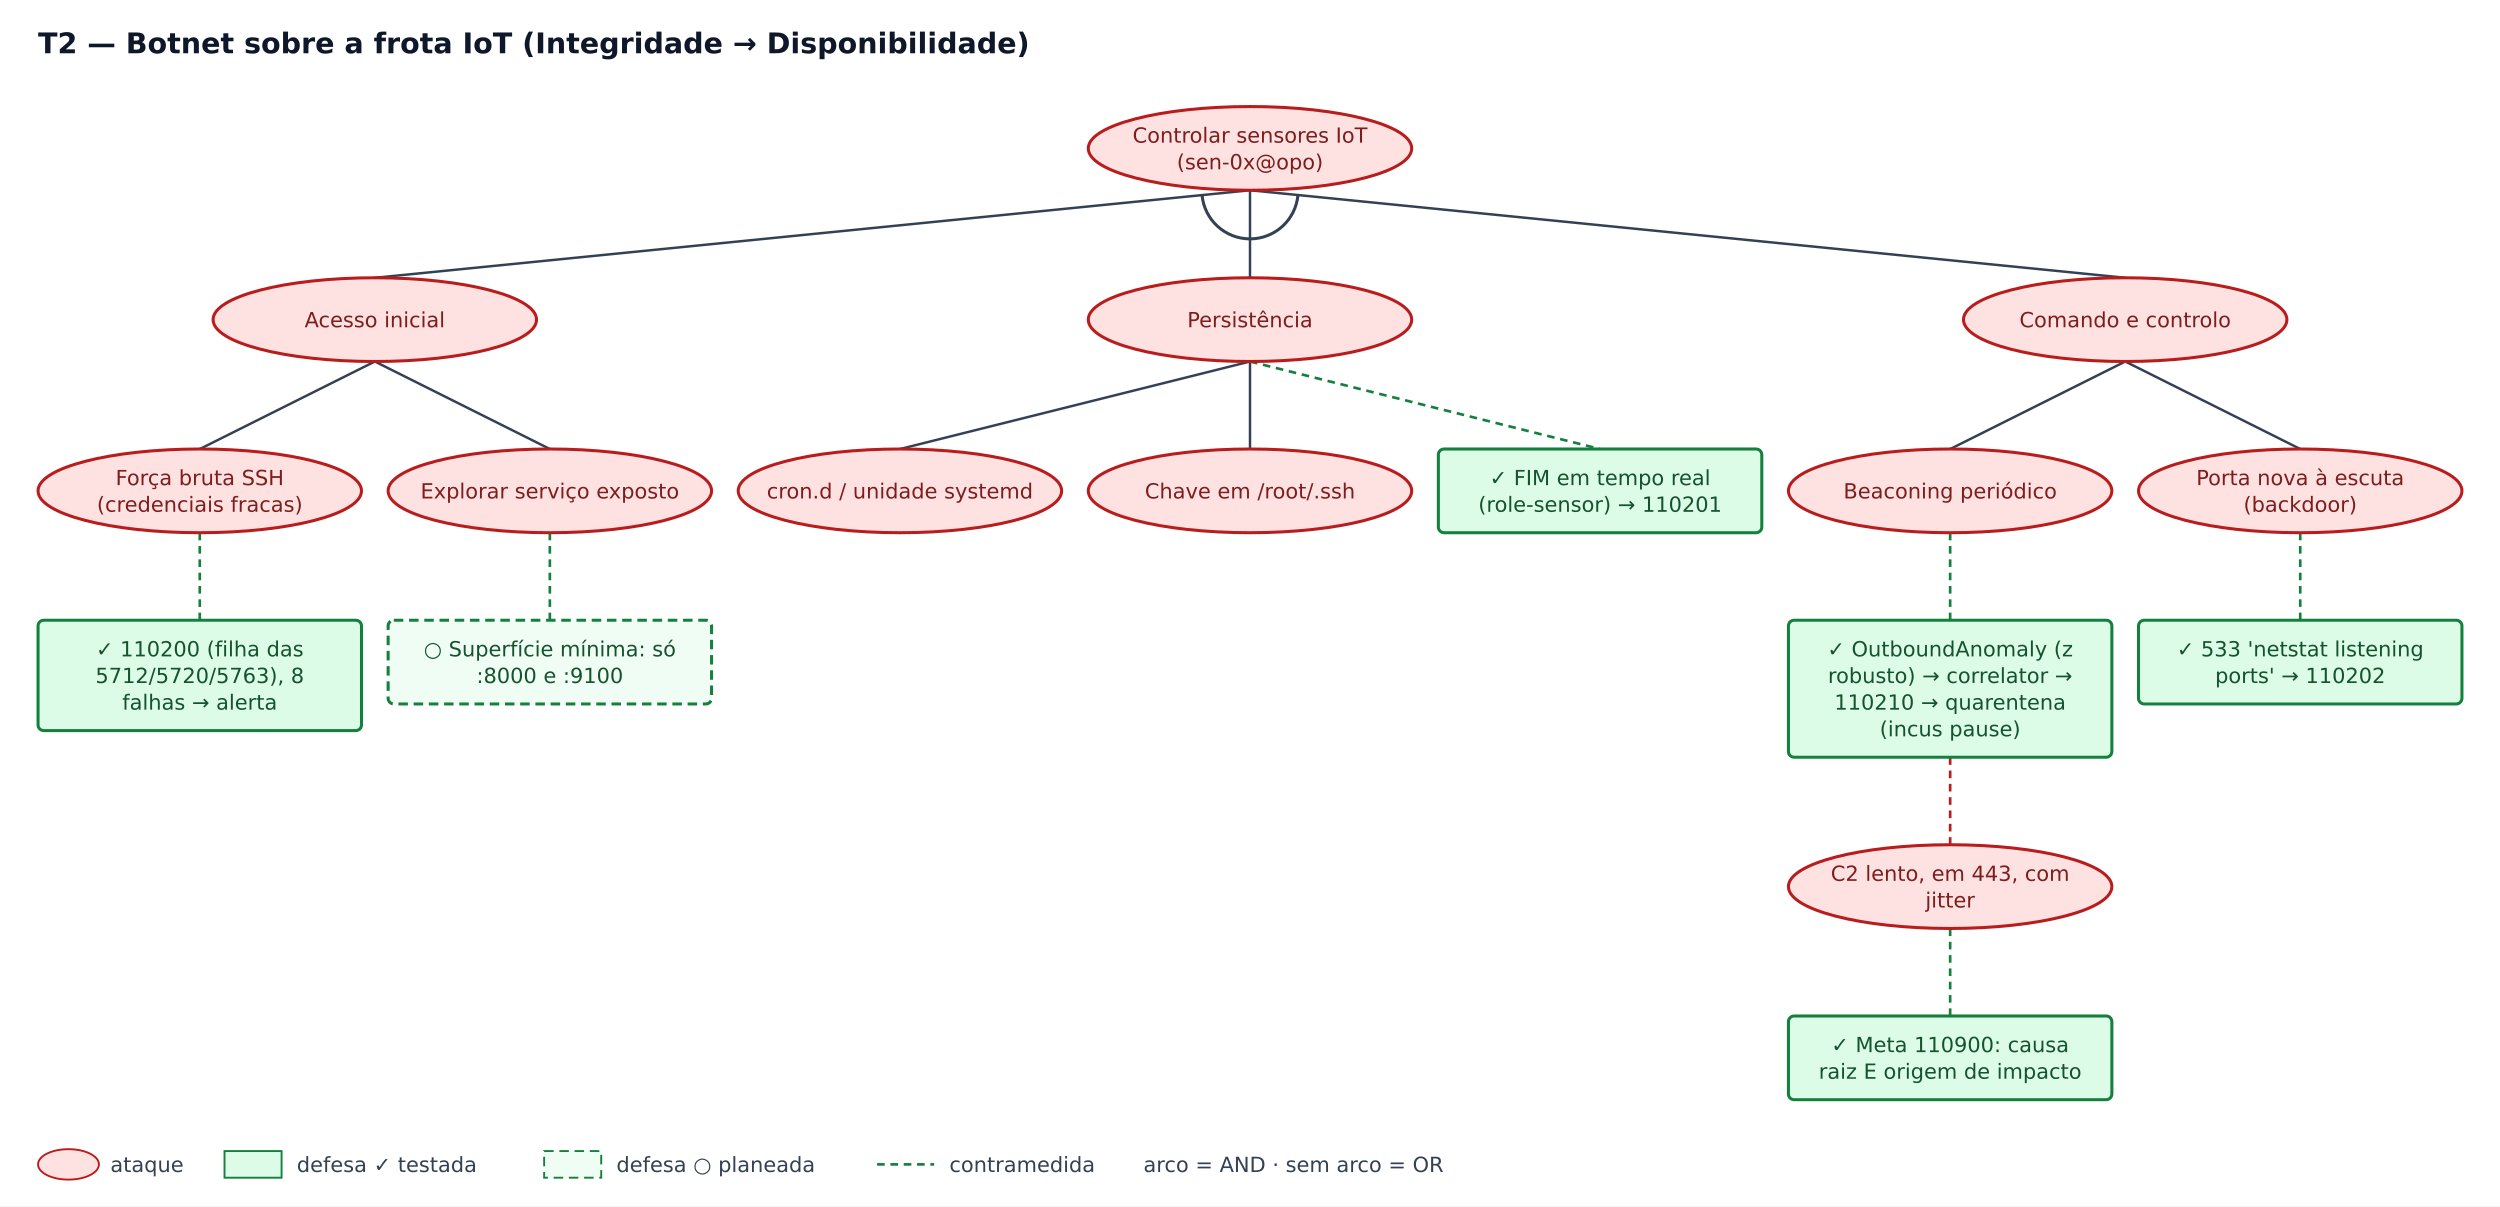
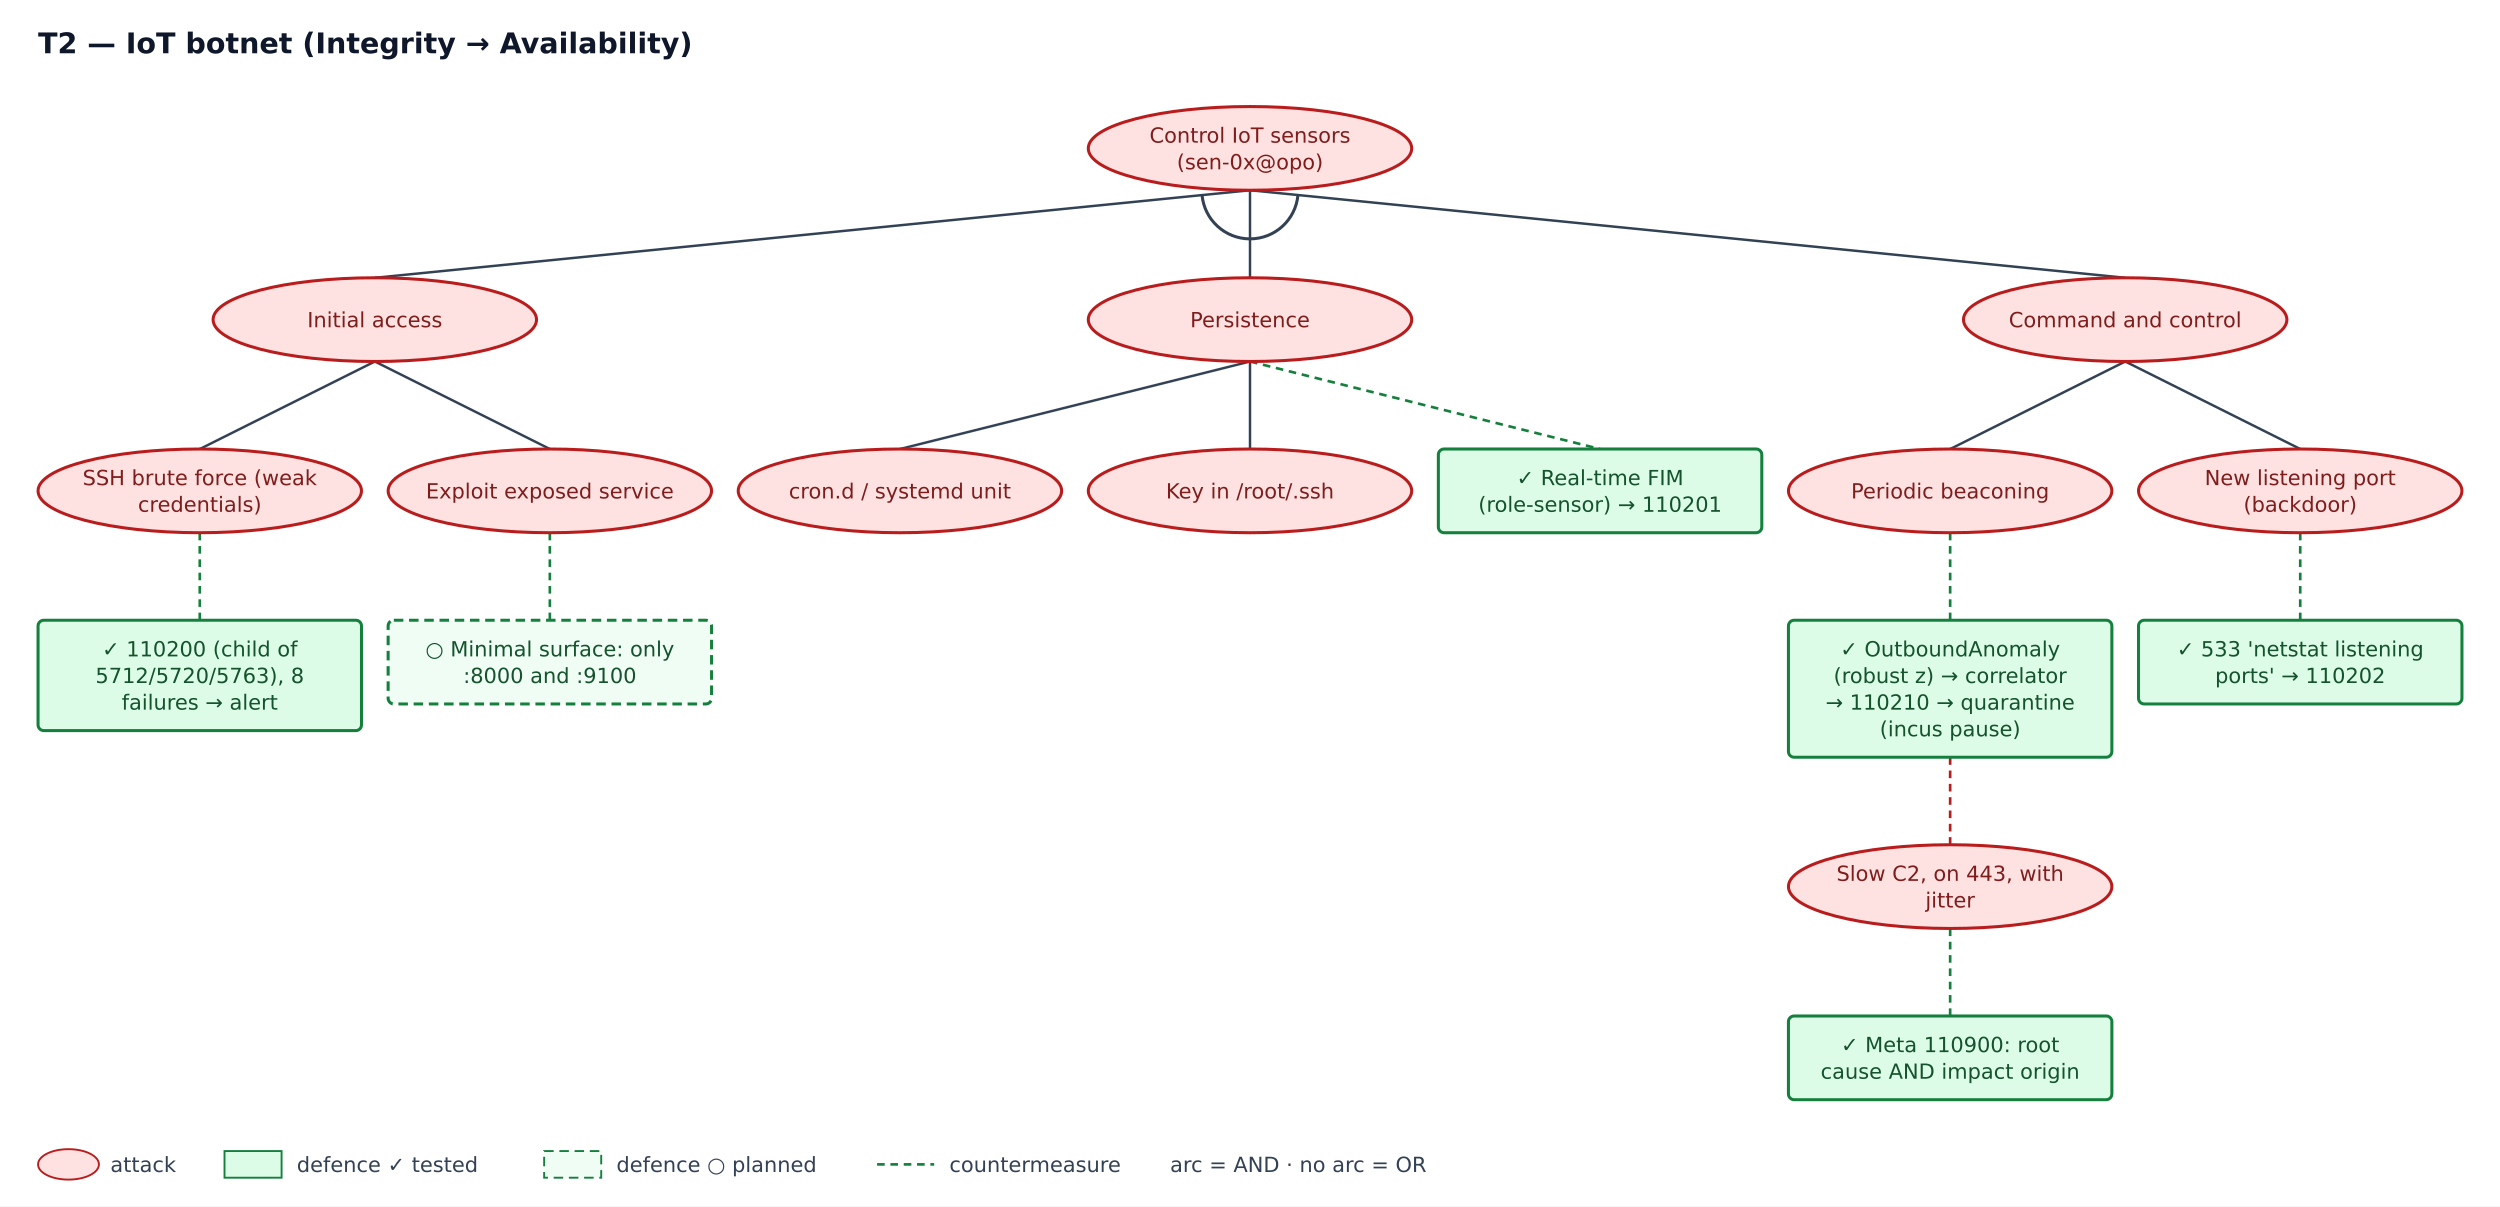
<svg xmlns="http://www.w3.org/2000/svg" width="1314" height="634" viewBox="0 0 1314 634" font-family="DejaVu Sans, Arial, sans-serif">
  <rect width="100%" height="100%" fill="#ffffff" />
-   <text x="20" y="28" font-size="15" font-weight="bold" fill="#0f172a">T2 — Botnet sobre a frota IoT (Integridade → Disponibilidade)</text>
+   <text x="20" y="28" font-size="15" font-weight="bold" fill="#0f172a">T2 — IoT botnet (Integrity → Availability)</text>
  <line x1="657.0" y1="100.0" x2="197.0" y2="146.0" stroke="#334155" stroke-width="1.3" />
  <line x1="657.0" y1="100.0" x2="657.0" y2="146.0" stroke="#334155" stroke-width="1.3" />
  <line x1="657.0" y1="100.0" x2="1117.0" y2="146.0" stroke="#334155" stroke-width="1.3" />
  <path d="M 631.8 102.5 A 25.3 25.3 0 0 0 682.2 102.5" fill="none" stroke="#334155" stroke-width="1.6" />
  <line x1="197.0" y1="190.0" x2="105.0" y2="236.0" stroke="#334155" stroke-width="1.3" />
  <line x1="197.0" y1="190.0" x2="289.0" y2="236.0" stroke="#334155" stroke-width="1.3" />
  <line x1="105.0" y1="280.0" x2="105.0" y2="326.0" stroke="#15803d" stroke-width="1.4" stroke-dasharray="4 3" />
  <line x1="289.0" y1="280.0" x2="289.0" y2="326.0" stroke="#15803d" stroke-width="1.4" stroke-dasharray="4 3" />
  <line x1="657.0" y1="190.0" x2="473.0" y2="236.0" stroke="#334155" stroke-width="1.3" />
  <line x1="657.0" y1="190.0" x2="657.0" y2="236.0" stroke="#334155" stroke-width="1.3" />
  <line x1="657.0" y1="190.0" x2="841.0" y2="236.0" stroke="#15803d" stroke-width="1.4" stroke-dasharray="4 3" />
  <line x1="1117.0" y1="190.0" x2="1025.0" y2="236.0" stroke="#334155" stroke-width="1.3" />
  <line x1="1117.0" y1="190.0" x2="1209.0" y2="236.0" stroke="#334155" stroke-width="1.3" />
  <line x1="1025.0" y1="280.0" x2="1025.0" y2="326.0" stroke="#15803d" stroke-width="1.4" stroke-dasharray="4 3" />
  <line x1="1025.0" y1="398.0" x2="1025.0" y2="444.0" stroke="#b91c1c" stroke-width="1.4" stroke-dasharray="4 3" />
  <line x1="1025.0" y1="488.0" x2="1025.0" y2="534.0" stroke="#15803d" stroke-width="1.4" stroke-dasharray="4 3" />
  <line x1="1209.0" y1="280.0" x2="1209.0" y2="326.0" stroke="#15803d" stroke-width="1.4" stroke-dasharray="4 3" />
  <rect x="20.0" y="326.0" width="170" height="58" rx="3" fill="#dcfce7" stroke="#15803d" stroke-width="1.6" />
-   <text x="105.0" y="345.0" text-anchor="middle" font-size="11" fill="#14532d">✓ 110200 (filha das</text>
+   <text x="105.0" y="345.0" text-anchor="middle" font-size="11" fill="#14532d">✓ 110200 (child of</text>
  <text x="105.0" y="359.0" text-anchor="middle" font-size="11" fill="#14532d">5712/5720/5763), 8</text>
-   <text x="105.0" y="373.0" text-anchor="middle" font-size="11" fill="#14532d">falhas → alerta</text>
+   <text x="105.0" y="373.0" text-anchor="middle" font-size="11" fill="#14532d">failures → alert</text>
  <ellipse cx="105.0" cy="258.0" rx="85" ry="22.0" fill="#fee2e2" stroke="#b91c1c" stroke-width="1.6" />
-   <text x="105.0" y="255.0" text-anchor="middle" font-size="11" fill="#7f1d1d">Força bruta SSH</text>
-   <text x="105.0" y="269.0" text-anchor="middle" font-size="11" fill="#7f1d1d">(credenciais fracas)</text>
+   <text x="105.0" y="255.0" text-anchor="middle" font-size="11" fill="#7f1d1d">SSH brute force (weak</text>
+   <text x="105.0" y="269.0" text-anchor="middle" font-size="11" fill="#7f1d1d">credentials)</text>
  <rect x="204.0" y="326.0" width="170" height="44" rx="3" fill="#f0fdf4" stroke="#15803d" stroke-width="1.6" stroke-dasharray="5 3" />
-   <text x="289.0" y="345.0" text-anchor="middle" font-size="11" fill="#14532d">○ Superfície mínima: só</text>
-   <text x="289.0" y="359.0" text-anchor="middle" font-size="11" fill="#14532d">:8000 e :9100</text>
+   <text x="289.0" y="345.0" text-anchor="middle" font-size="11" fill="#14532d">○ Minimal surface: only</text>
+   <text x="289.0" y="359.0" text-anchor="middle" font-size="11" fill="#14532d">:8000 and :9100</text>
  <ellipse cx="289.0" cy="258.0" rx="85" ry="22.0" fill="#fee2e2" stroke="#b91c1c" stroke-width="1.6" />
-   <text x="289.0" y="262.0" text-anchor="middle" font-size="11" fill="#7f1d1d">Explorar serviço exposto</text>
+   <text x="289.0" y="262.0" text-anchor="middle" font-size="11" fill="#7f1d1d">Exploit exposed service</text>
  <ellipse cx="197.0" cy="168.0" rx="85" ry="22.0" fill="#fee2e2" stroke="#b91c1c" stroke-width="1.6" />
-   <text x="197.0" y="172.0" text-anchor="middle" font-size="11" fill="#7f1d1d">Acesso inicial</text>
+   <text x="197.0" y="172.0" text-anchor="middle" font-size="11" fill="#7f1d1d">Initial access</text>
  <ellipse cx="473.0" cy="258.0" rx="85" ry="22.0" fill="#fee2e2" stroke="#b91c1c" stroke-width="1.6" />
-   <text x="473.0" y="262.0" text-anchor="middle" font-size="11" fill="#7f1d1d">cron.d / unidade systemd</text>
+   <text x="473.0" y="262.0" text-anchor="middle" font-size="11" fill="#7f1d1d">cron.d / systemd unit</text>
  <ellipse cx="657.0" cy="258.0" rx="85" ry="22.0" fill="#fee2e2" stroke="#b91c1c" stroke-width="1.6" />
-   <text x="657.0" y="262.0" text-anchor="middle" font-size="11" fill="#7f1d1d">Chave em /root/.ssh</text>
+   <text x="657.0" y="262.0" text-anchor="middle" font-size="11" fill="#7f1d1d">Key in /root/.ssh</text>
  <rect x="756.0" y="236.0" width="170" height="44" rx="3" fill="#dcfce7" stroke="#15803d" stroke-width="1.6" />
-   <text x="841.0" y="255.0" text-anchor="middle" font-size="11" fill="#14532d">✓ FIM em tempo real</text>
+   <text x="841.0" y="255.0" text-anchor="middle" font-size="11" fill="#14532d">✓ Real-time FIM</text>
  <text x="841.0" y="269.0" text-anchor="middle" font-size="11" fill="#14532d">(role-sensor) → 110201</text>
  <ellipse cx="657.0" cy="168.0" rx="85" ry="22.0" fill="#fee2e2" stroke="#b91c1c" stroke-width="1.6" />
-   <text x="657.0" y="172.0" text-anchor="middle" font-size="11" fill="#7f1d1d">Persistência</text>
+   <text x="657.0" y="172.0" text-anchor="middle" font-size="11" fill="#7f1d1d">Persistence</text>
  <rect x="940.0" y="534.0" width="170" height="44" rx="3" fill="#dcfce7" stroke="#15803d" stroke-width="1.6" />
-   <text x="1025.0" y="553.0" text-anchor="middle" font-size="11" fill="#14532d">✓ Meta 110900: causa</text>
-   <text x="1025.0" y="567.0" text-anchor="middle" font-size="11" fill="#14532d">raiz E origem de impacto</text>
+   <text x="1025.0" y="553.0" text-anchor="middle" font-size="11" fill="#14532d">✓ Meta 110900: root</text>
+   <text x="1025.0" y="567.0" text-anchor="middle" font-size="11" fill="#14532d">cause AND impact origin</text>
  <ellipse cx="1025.0" cy="466.0" rx="85" ry="22.0" fill="#fee2e2" stroke="#b91c1c" stroke-width="1.6" />
-   <text x="1025.0" y="463.0" text-anchor="middle" font-size="11" fill="#7f1d1d">C2 lento, em 443, com</text>
+   <text x="1025.0" y="463.0" text-anchor="middle" font-size="11" fill="#7f1d1d">Slow C2, on 443, with</text>
  <text x="1025.0" y="477.0" text-anchor="middle" font-size="11" fill="#7f1d1d">jitter</text>
  <rect x="940.0" y="326.0" width="170" height="72" rx="3" fill="#dcfce7" stroke="#15803d" stroke-width="1.6" />
-   <text x="1025.0" y="345.0" text-anchor="middle" font-size="11" fill="#14532d">✓ OutboundAnomaly (z</text>
-   <text x="1025.0" y="359.0" text-anchor="middle" font-size="11" fill="#14532d">robusto) → correlator →</text>
-   <text x="1025.0" y="373.0" text-anchor="middle" font-size="11" fill="#14532d">110210 → quarentena</text>
+   <text x="1025.0" y="345.0" text-anchor="middle" font-size="11" fill="#14532d">✓ OutboundAnomaly</text>
+   <text x="1025.0" y="359.0" text-anchor="middle" font-size="11" fill="#14532d">(robust z) → correlator</text>
+   <text x="1025.0" y="373.0" text-anchor="middle" font-size="11" fill="#14532d">→ 110210 → quarantine</text>
  <text x="1025.0" y="387.0" text-anchor="middle" font-size="11" fill="#14532d">(incus pause)</text>
  <ellipse cx="1025.0" cy="258.0" rx="85" ry="22.0" fill="#fee2e2" stroke="#b91c1c" stroke-width="1.6" />
-   <text x="1025.0" y="262.0" text-anchor="middle" font-size="11" fill="#7f1d1d">Beaconing periódico</text>
+   <text x="1025.0" y="262.0" text-anchor="middle" font-size="11" fill="#7f1d1d">Periodic beaconing</text>
  <rect x="1124.0" y="326.0" width="170" height="44" rx="3" fill="#dcfce7" stroke="#15803d" stroke-width="1.6" />
  <text x="1209.0" y="345.0" text-anchor="middle" font-size="11" fill="#14532d">✓ 533 'netstat listening</text>
  <text x="1209.0" y="359.0" text-anchor="middle" font-size="11" fill="#14532d">ports' → 110202</text>
  <ellipse cx="1209.0" cy="258.0" rx="85" ry="22.0" fill="#fee2e2" stroke="#b91c1c" stroke-width="1.6" />
-   <text x="1209.0" y="255.0" text-anchor="middle" font-size="11" fill="#7f1d1d">Porta nova à escuta</text>
+   <text x="1209.0" y="255.0" text-anchor="middle" font-size="11" fill="#7f1d1d">New listening port</text>
  <text x="1209.0" y="269.0" text-anchor="middle" font-size="11" fill="#7f1d1d">(backdoor)</text>
  <ellipse cx="1117.0" cy="168.0" rx="85" ry="22.0" fill="#fee2e2" stroke="#b91c1c" stroke-width="1.6" />
-   <text x="1117.0" y="172.0" text-anchor="middle" font-size="11" fill="#7f1d1d">Comando e controlo</text>
+   <text x="1117.0" y="172.0" text-anchor="middle" font-size="11" fill="#7f1d1d">Command and control</text>
  <ellipse cx="657.0" cy="78.0" rx="85" ry="22.0" fill="#fee2e2" stroke="#b91c1c" stroke-width="1.6" />
-   <text x="657.0" y="75.0" text-anchor="middle" font-size="11" fill="#7f1d1d">Controlar sensores IoT</text>
+   <text x="657.0" y="75.0" text-anchor="middle" font-size="11" fill="#7f1d1d">Control IoT sensors</text>
  <text x="657.0" y="89.0" text-anchor="middle" font-size="11" fill="#7f1d1d">(sen-0x@opo)</text>
  <ellipse cx="36" cy="612" rx="16" ry="8" fill="#fee2e2" stroke="#b91c1c" />
-   <text x="58" y="616" font-size="11" fill="#334155">ataque</text>
+   <text x="58" y="616" font-size="11" fill="#334155">attack</text>
  <rect x="118" y="605" width="30" height="14" fill="#dcfce7" stroke="#15803d" />
-   <text x="156" y="616" font-size="11" fill="#334155">defesa ✓ testada</text>
+   <text x="156" y="616" font-size="11" fill="#334155">defence ✓ tested</text>
  <rect x="286" y="605" width="30" height="14" fill="#f0fdf4" stroke="#15803d" stroke-dasharray="5 3" />
-   <text x="324" y="616" font-size="11" fill="#334155">defesa ○ planeada</text>
+   <text x="324" y="616" font-size="11" fill="#334155">defence ○ planned</text>
  <line x1="461" y1="612" x2="491" y2="612" stroke="#15803d" stroke-dasharray="4 3" stroke-width="1.4" />
-   <text x="499" y="616" font-size="11" fill="#334155">contramedida</text>
-   <text x="601" y="616" font-size="11" fill="#334155">arco = AND · sem arco = OR</text>
+   <text x="499" y="616" font-size="11" fill="#334155">countermeasure</text>
+   <text x="615" y="616" font-size="11" fill="#334155">arc = AND · no arc = OR</text>
</svg>
